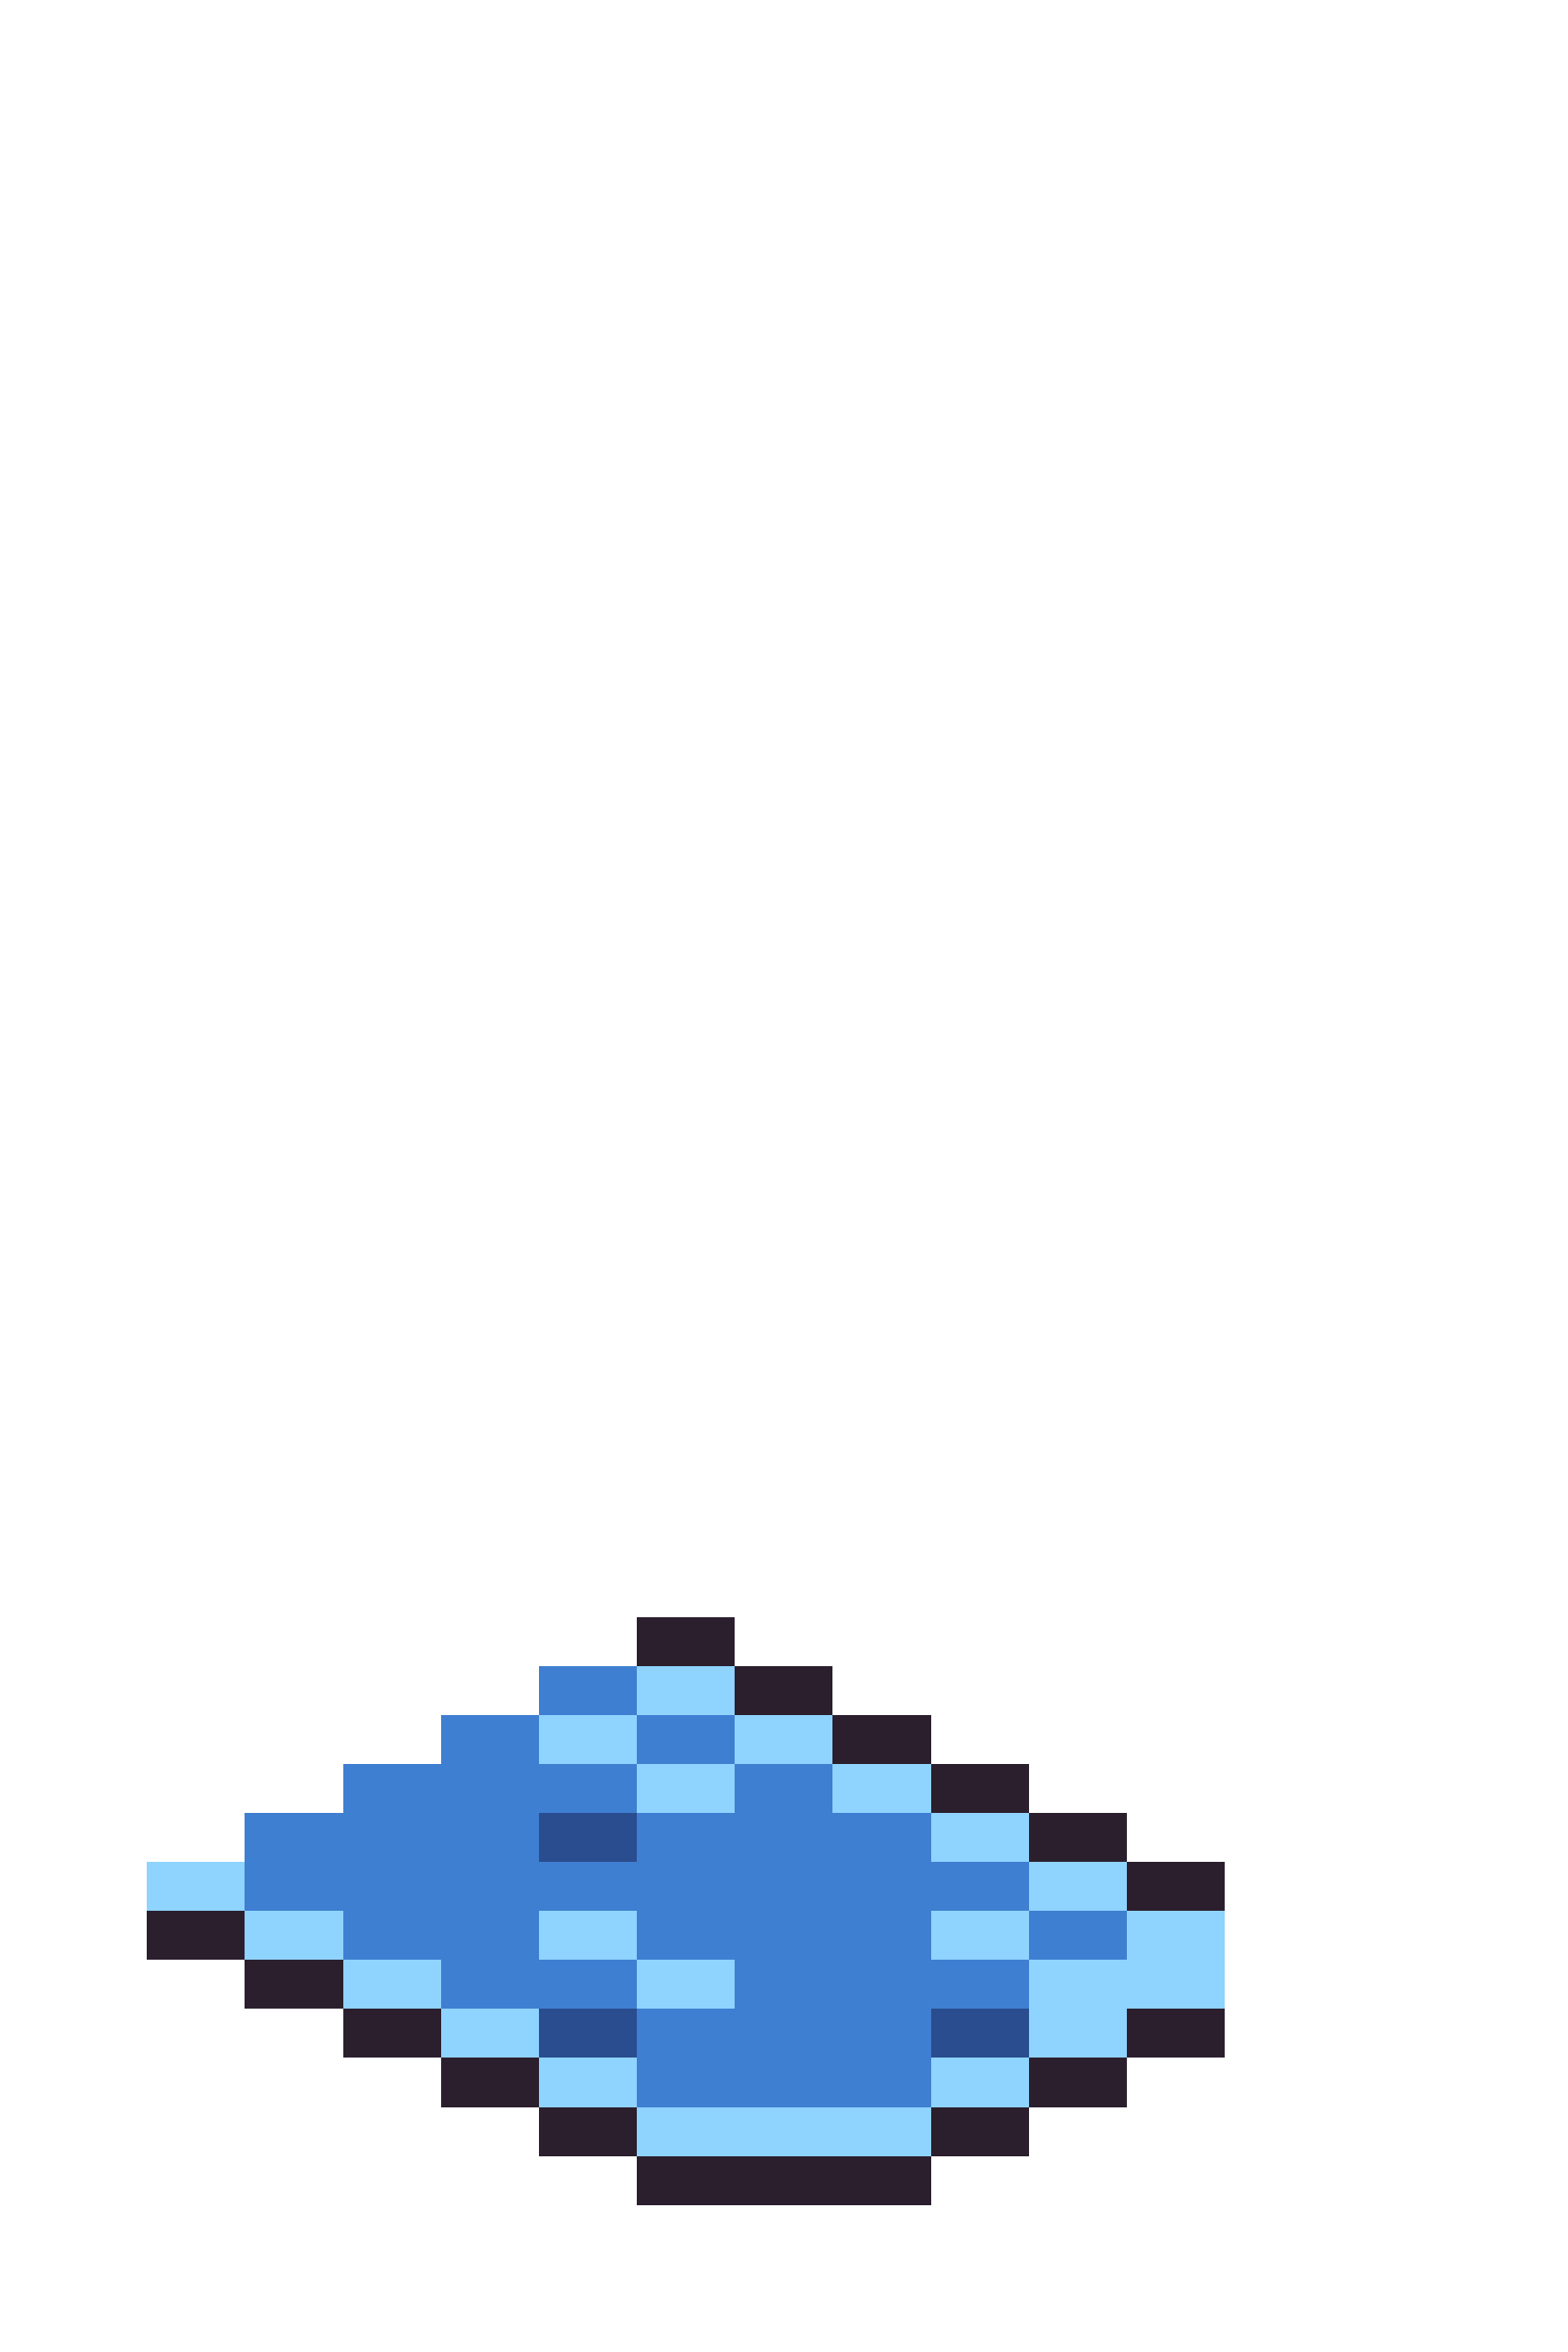
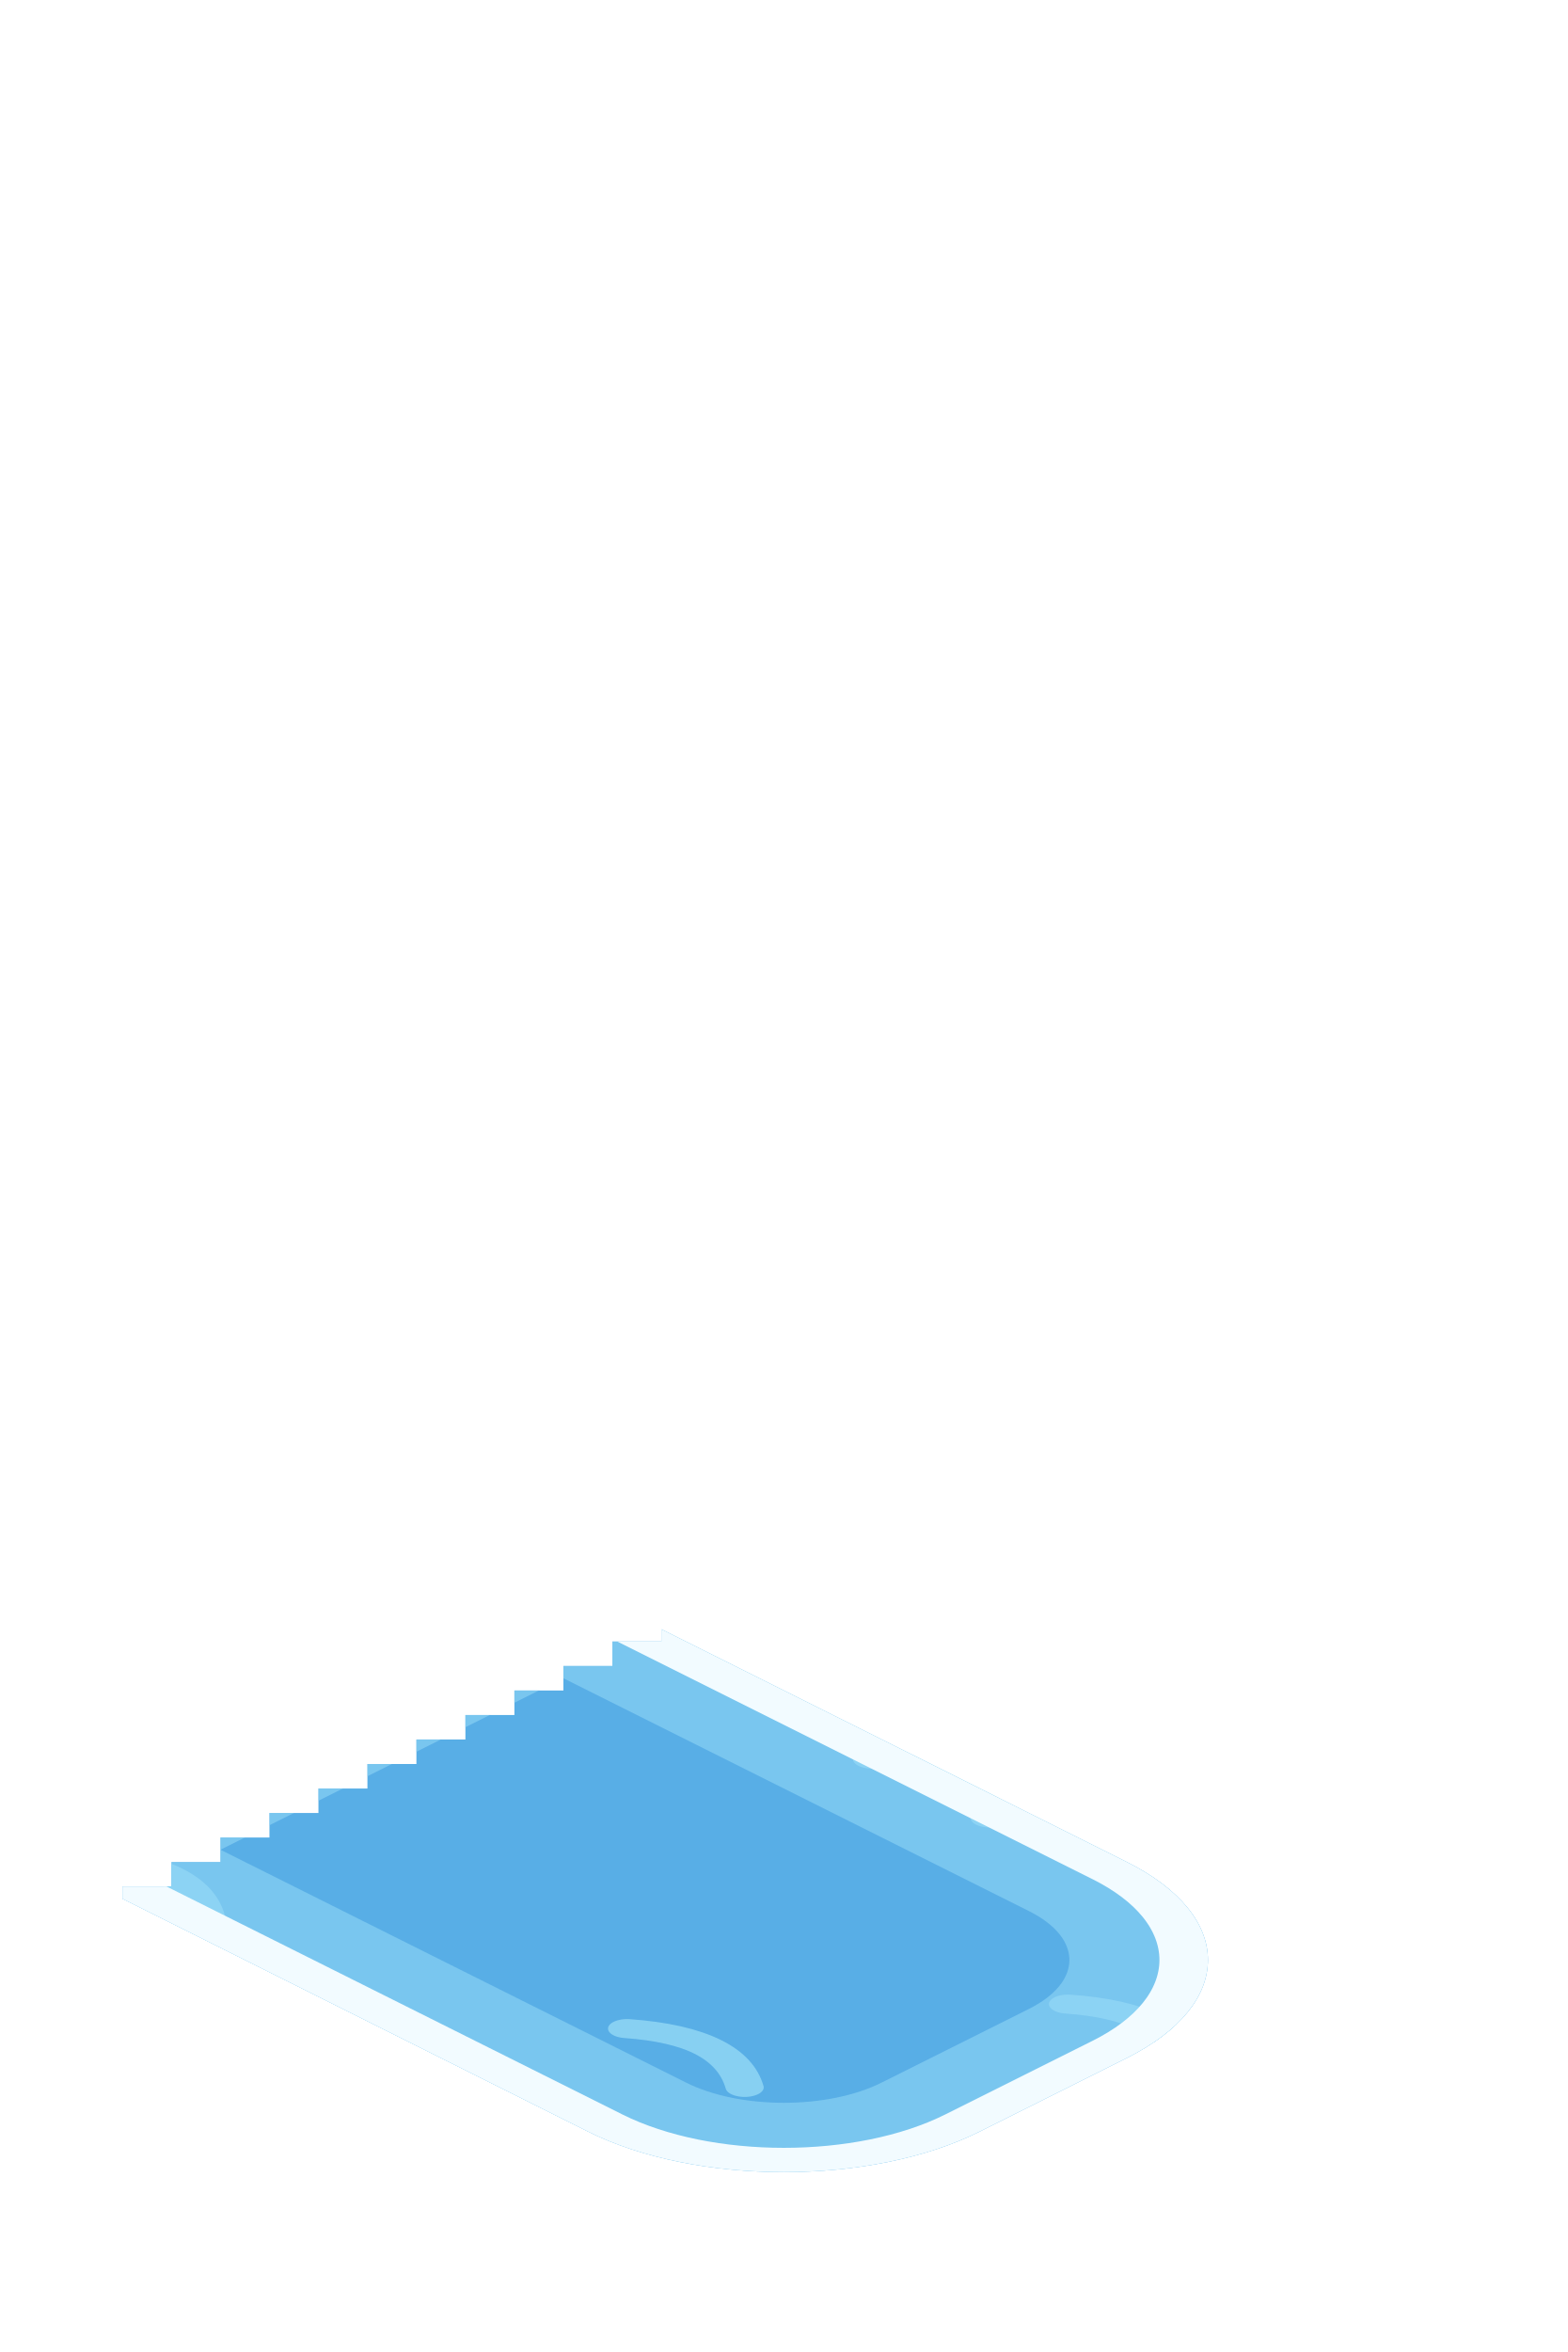
- <svg xmlns="http://www.w3.org/2000/svg" viewBox="0 0 32 48" width="32" height="48" shape-rendering="crispEdges">
-   <rect x="13" y="33" width="2" height="1" fill="#2b1f2e" />
-   <rect x="11" y="34" width="2" height="1" fill="#3f7fd1" />
-   <rect x="13" y="34" width="2" height="1" fill="#8fd3ff" />
-   <rect x="15" y="34" width="2" height="1" fill="#2b1f2e" />
-   <rect x="9" y="35" width="2" height="1" fill="#3f7fd1" />
-   <rect x="11" y="35" width="2" height="1" fill="#8fd3ff" />
-   <rect x="13" y="35" width="2" height="1" fill="#3f7fd1" />
-   <rect x="15" y="35" width="2" height="1" fill="#8fd3ff" />
-   <rect x="17" y="35" width="2" height="1" fill="#2b1f2e" />
-   <rect x="7" y="36" width="6" height="1" fill="#3f7fd1" />
-   <rect x="13" y="36" width="2" height="1" fill="#8fd3ff" />
-   <rect x="15" y="36" width="2" height="1" fill="#3f7fd1" />
-   <rect x="17" y="36" width="2" height="1" fill="#8fd3ff" />
-   <rect x="19" y="36" width="2" height="1" fill="#2b1f2e" />
-   <rect x="5" y="37" width="6" height="1" fill="#3f7fd1" />
-   <rect x="11" y="37" width="2" height="1" fill="#2a4d8f" />
-   <rect x="13" y="37" width="6" height="1" fill="#3f7fd1" />
-   <rect x="19" y="37" width="2" height="1" fill="#8fd3ff" />
-   <rect x="21" y="37" width="2" height="1" fill="#2b1f2e" />
-   <rect x="3" y="38" width="2" height="1" fill="#8fd3ff" />
-   <rect x="5" y="38" width="16" height="1" fill="#3f7fd1" />
-   <rect x="21" y="38" width="2" height="1" fill="#8fd3ff" />
-   <rect x="23" y="38" width="2" height="1" fill="#2b1f2e" />
-   <rect x="3" y="39" width="2" height="1" fill="#2b1f2e" />
-   <rect x="5" y="39" width="2" height="1" fill="#8fd3ff" />
-   <rect x="7" y="39" width="4" height="1" fill="#3f7fd1" />
-   <rect x="11" y="39" width="2" height="1" fill="#8fd3ff" />
-   <rect x="13" y="39" width="6" height="1" fill="#3f7fd1" />
-   <rect x="19" y="39" width="2" height="1" fill="#8fd3ff" />
-   <rect x="21" y="39" width="2" height="1" fill="#3f7fd1" />
-   <rect x="23" y="39" width="2" height="1" fill="#8fd3ff" />
-   <rect x="5" y="40" width="2" height="1" fill="#2b1f2e" />
-   <rect x="7" y="40" width="2" height="1" fill="#8fd3ff" />
-   <rect x="9" y="40" width="4" height="1" fill="#3f7fd1" />
-   <rect x="13" y="40" width="2" height="1" fill="#8fd3ff" />
-   <rect x="15" y="40" width="6" height="1" fill="#3f7fd1" />
-   <rect x="21" y="40" width="4" height="1" fill="#8fd3ff" />
-   <rect x="7" y="41" width="2" height="1" fill="#2b1f2e" />
-   <rect x="9" y="41" width="2" height="1" fill="#8fd3ff" />
-   <rect x="11" y="41" width="2" height="1" fill="#2a4d8f" />
-   <rect x="13" y="41" width="6" height="1" fill="#3f7fd1" />
-   <rect x="19" y="41" width="2" height="1" fill="#2a4d8f" />
-   <rect x="21" y="41" width="2" height="1" fill="#8fd3ff" />
-   <rect x="23" y="41" width="2" height="1" fill="#2b1f2e" />
-   <rect x="9" y="42" width="2" height="1" fill="#2b1f2e" />
-   <rect x="11" y="42" width="2" height="1" fill="#8fd3ff" />
-   <rect x="13" y="42" width="6" height="1" fill="#3f7fd1" />
-   <rect x="19" y="42" width="2" height="1" fill="#8fd3ff" />
-   <rect x="21" y="42" width="2" height="1" fill="#2b1f2e" />
-   <rect x="11" y="43" width="2" height="1" fill="#2b1f2e" />
-   <rect x="13" y="43" width="6" height="1" fill="#8fd3ff" />
-   <rect x="19" y="43" width="2" height="1" fill="#2b1f2e" />
-   <rect x="13" y="44" width="6" height="1" fill="#2b1f2e" />
+ <svg xmlns="http://www.w3.org/2000/svg" viewBox="0 0 32 48" width="32" height="48">
+   <defs>
+     <clipPath id="cell">
+       <rect x="15.5" y="32" width="1" height="0.5" />
+       <rect x="14.5" y="32.5" width="3" height="0.5" />
+       <rect x="13.5" y="33" width="5" height="0.5" />
+       <rect x="12.5" y="33.5" width="7" height="0.5" />
+       <rect x="11.5" y="34" width="9" height="0.5" />
+       <rect x="10.5" y="34.5" width="11" height="0.5" />
+       <rect x="9.5" y="35" width="13" height="0.5" />
+       <rect x="8.5" y="35.5" width="15" height="0.5" />
+       <rect x="7.5" y="36" width="17" height="0.5" />
+       <rect x="6.5" y="36.5" width="19" height="0.5" />
+       <rect x="5.5" y="37" width="21" height="0.5" />
+       <rect x="4.5" y="37.5" width="23" height="0.5" />
+       <rect x="3.5" y="38" width="25" height="0.5" />
+       <rect x="2.5" y="38.5" width="27" height="0.5" />
+       <rect x="1.5" y="39" width="29" height="0.5" />
+       <rect x="0.5" y="39.5" width="31" height="0.5" />
+       <rect x="0.5" y="40" width="31" height="0.5" />
+       <rect x="1.5" y="40.5" width="29" height="0.5" />
+       <rect x="2.5" y="41" width="27" height="0.5" />
+       <rect x="3.5" y="41.5" width="25" height="0.5" />
+       <rect x="4.5" y="42" width="23" height="0.5" />
+       <rect x="5.5" y="42.5" width="21" height="0.5" />
+       <rect x="6.5" y="43" width="19" height="0.5" />
+       <rect x="7.5" y="43.5" width="17" height="0.5" />
+       <rect x="8.5" y="44" width="15" height="0.5" />
+       <rect x="9.5" y="44.5" width="13" height="0.5" />
+       <rect x="10.5" y="45" width="11" height="0.5" />
+       <rect x="11.5" y="45.5" width="9" height="0.5" />
+       <rect x="12.5" y="46" width="7" height="0.5" />
+       <rect x="13.5" y="46.5" width="5" height="0.5" />
+       <rect x="14.5" y="47" width="3" height="0.5" />
+       <rect x="15.5" y="47.5" width="1" height="0.5" />
+     </clipPath>
+     <clipPath id="body">
+       <path d="M-2.00 2.50 L9.50 2.50 A4 4 0 0 1 13.50 6.50 L13.50 9.50 A4 4 0 0 1 9.50 13.50 L-2.00 13.50 Z" />
+     </clipPath>
+     <clipPath id="wet">
+       <path d=" M-9 -9 h34 v34 h-34 z" clip-rule="evenodd" transform="matrix(1 0.5 -1 0.5 16 32)" />
+     </clipPath>
+   </defs>
+   <g clip-path="url(#cell)">
+     <g clip-path="url(#wet)">
+       <g transform="matrix(1 0.5 -1 0.5 16 32)">
+         <path d="M-2.00 2.50 L9.50 2.50 A4 4 0 0 1 13.50 6.50 L13.50 9.50 A4 4 0 0 1 9.50 13.50 L-2.00 13.50 Z" fill="#58aee6" />
+         <g clip-path="url(#body)">
+           <path d="M4.80 3.00 q1.2 -0.9 2.4 0" stroke="#8fd6f5" stroke-width="0.55" fill="none" stroke-linecap="round" opacity="0.85" />
+           <path d="M11.80 6.00 q1.2 -0.9 2.4 0" stroke="#8fd6f5" stroke-width="0.55" fill="none" stroke-linecap="round" opacity="0.85" />
+           <path d="M7.80 11.00 q1.2 -0.9 2.4 0" stroke="#8fd6f5" stroke-width="0.55" fill="none" stroke-linecap="round" opacity="0.85" />
+           <path d="M-1.20 13.00 q1.2 -0.9 2.4 0" stroke="#8fd6f5" stroke-width="0.55" fill="none" stroke-linecap="round" opacity="0.85" />
+           <path d="M0.80 1.00 q1.2 -0.9 2.4 0" stroke="#8fd6f5" stroke-width="0.55" fill="none" stroke-linecap="round" opacity="0.85" />
+           <path d="M-2.00 2.50 L9.50 2.50 A4 4 0 0 1 13.50 6.50 L13.50 9.50 A4 4 0 0 1 9.50 13.50 L-2.00 13.50 Z" fill="none" stroke="#8fd6f5" stroke-width="4" opacity="0.6" />
+           <path d="M-2.00 2.50 L9.50 2.50 A4 4 0 0 1 13.50 6.50 L13.50 9.50 A4 4 0 0 1 9.50 13.50 L-2.00 13.50 Z" fill="none" stroke="#f2fbff" stroke-width="1.4" />
+           <path d="M0 0" fill="none" stroke="#f2fbff" stroke-width="1.4" />
+         </g>
+       </g>
+     </g>
+   </g>
</svg>
